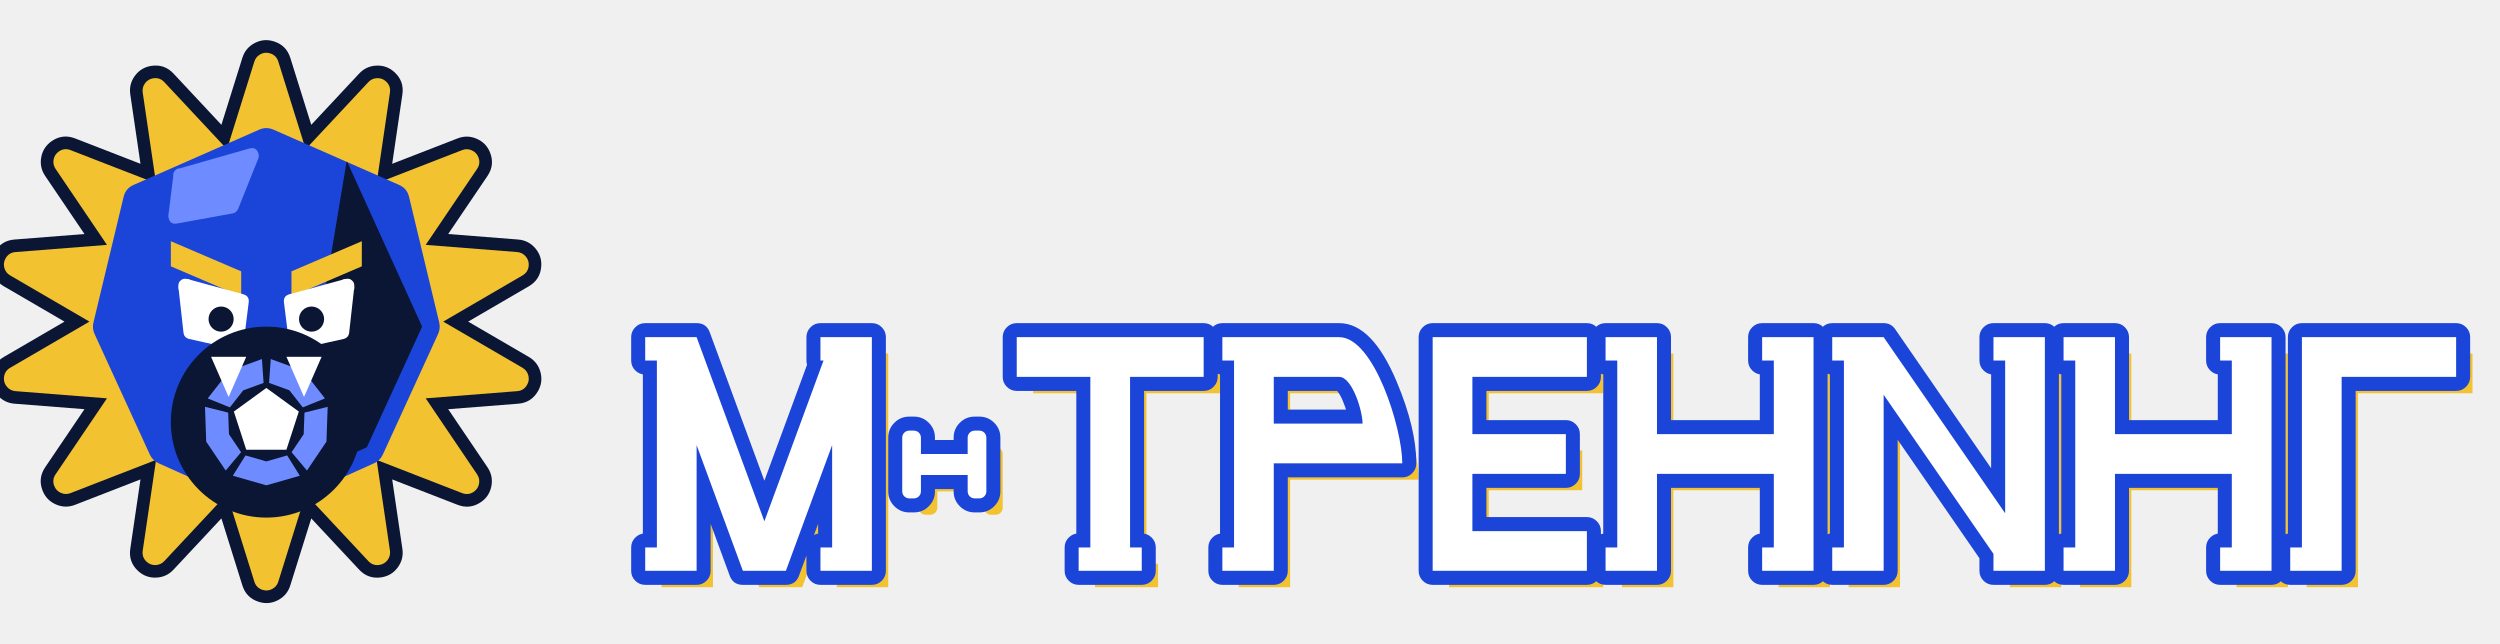
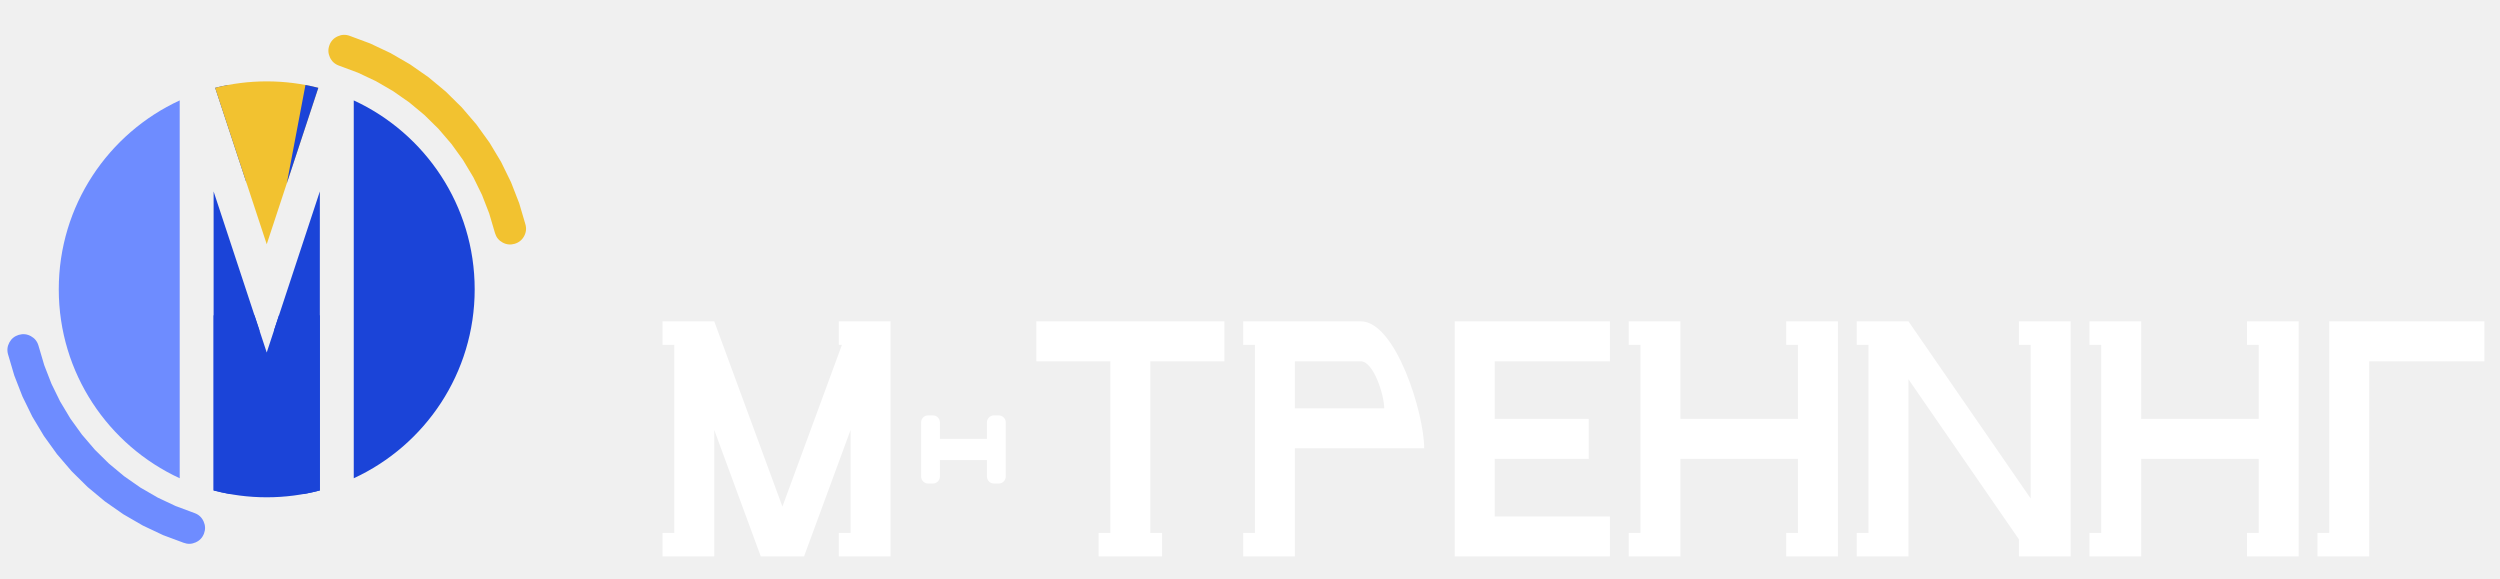
- <svg xmlns="http://www.w3.org/2000/svg" viewBox="0 0 995 256" role="img" aria-labelledby="t">
-   <g transform="translate(-22 -4)">
-     <path fill="#0A1633" d="M110.12 210.32 91.05 230.73Q88.22 233.75 84.08 233.89Q79.94 234.03 76.92 231.2Q73.09 227.63 73.85 222.44L77.91 194.81L51.87 204.92Q48.01 206.42 44.22 204.75Q40.43 203.08 38.93 199.22Q37.04 194.33 39.97 189.99L55.62 166.86L27.77 164.67Q23.64 164.34 20.95 161.19Q18.26 158.04 18.59 153.91Q19 148.69 23.53 146.06L47.67 132L23.53 117.94Q19.95 115.86 18.89 111.86Q17.83 107.85 19.92 104.27Q22.55 99.74 27.77 99.33L55.62 97.14L39.97 74.01Q37.65 70.58 38.43 66.51Q39.22 62.44 42.65 60.12Q46.99 57.19 51.87 59.08L77.91 69.19L73.85 41.56Q73.25 37.46 75.72 34.13Q78.19 30.81 82.29 30.21Q87.47 29.45 91.05 33.27L110.12 53.68L118.46 27.02Q119.69 23.06 123.36 21.14Q127.03 19.22 130.98 20.46Q135.98 22.02 137.54 27.02L145.88 53.68L164.95 33.27Q167.78 30.25 171.92 30.11Q176.06 29.97 179.08 32.8Q182.91 36.37 182.15 41.56L178.09 69.19L204.13 59.08Q207.99 57.58 211.78 59.25Q215.57 60.92 217.07 64.78Q218.96 69.67 216.03 74.01L200.38 97.14L228.23 99.33Q232.36 99.66 235.05 102.81Q237.74 105.96 237.41 110.09Q237 115.31 232.47 117.94L208.33 132L232.47 146.06Q236.05 148.14 237.11 152.14Q238.17 156.15 236.08 159.73Q233.45 164.26 228.23 164.67L200.38 166.86L216.03 189.99Q218.35 193.42 217.57 197.49Q216.78 201.56 213.35 203.88Q209.01 206.81 204.13 204.92L178.09 194.81L182.15 222.44Q182.75 226.54 180.28 229.87Q177.81 233.19 173.71 233.79Q168.53 234.55 164.95 230.73L145.88 210.32L137.54 236.98Q136.31 240.94 132.64 242.86Q128.97 244.78 125.02 243.54Q120.02 241.98 118.46 236.98L110.12 210.32Z" />
-     <path fill="#F2C230" d="M143.66 200.63 132.77 235.49Q132.15 237.47 130.32 238.43Q128.49 239.39 126.51 238.77Q124.01 237.99 123.23 235.49L112.34 200.63L87.4 227.31Q85.98 228.83 83.91 228.9Q81.84 228.97 80.33 227.55Q78.42 225.76 78.8 223.17L84.11 187.04L50.06 200.26Q48.13 201.01 46.24 200.17Q44.34 199.34 43.59 197.41Q42.64 194.96 44.11 192.79L64.57 162.54L28.17 159.68Q26.1 159.52 24.76 157.94Q23.41 156.37 23.57 154.31Q23.78 151.69 26.04 150.38L57.6 132L26.04 113.62Q24.25 112.58 23.72 110.58Q23.19 108.58 24.24 106.79Q25.55 104.52 28.17 104.32L64.57 101.46L44.11 71.21Q42.95 69.49 43.34 67.46Q43.74 65.42 45.45 64.26Q47.62 62.8 50.06 63.74L84.11 76.96L78.8 40.83Q78.5 38.78 79.73 37.12Q80.97 35.46 83.02 35.15Q85.61 34.77 87.4 36.69L112.34 63.37L123.23 28.51Q123.85 26.53 125.68 25.57Q127.51 24.61 129.49 25.23Q131.99 26.01 132.77 28.51L143.66 63.37L168.6 36.69Q170.02 35.17 172.09 35.1Q174.16 35.03 175.67 36.45Q177.58 38.24 177.2 40.83L171.89 76.96L205.94 63.74Q207.87 62.99 209.76 63.83Q211.66 64.66 212.41 66.59Q213.36 69.04 211.89 71.21L191.43 101.46L227.83 104.32Q229.9 104.48 231.24 106.06Q232.59 107.63 232.43 109.69Q232.22 112.31 229.96 113.62L198.4 132L229.96 150.38Q231.75 151.42 232.28 153.42Q232.81 155.42 231.76 157.21Q230.45 159.48 227.83 159.68L191.43 162.54L211.89 192.79Q213.05 194.51 212.66 196.54Q212.26 198.58 210.55 199.74Q208.38 201.2 205.94 200.26L171.89 187.04L177.2 223.17Q177.5 225.22 176.27 226.88Q175.03 228.54 172.98 228.85Q170.39 229.23 168.6 227.31L143.66 200.63ZM163.6 176.6 179.31 156.89Q179.37 156.81 179.42 156.74L185.03 132.17Q185.04 132.07 185.06 131.98L179.46 107.41Q179.43 107.31 179.4 107.22L163.69 87.52Q163.62 87.44 163.56 87.37L140.85 76.44Q140.76 76.4 140.67 76.36H115.47Q115.37 76.37 115.28 76.37L92.57 87.31Q92.49 87.36 92.4 87.4L76.69 107.11Q76.63 107.19 76.58 107.26L70.97 131.83Q70.96 131.93 70.94 132.02L76.54 156.6Q76.57 156.69 76.6 156.78L92.31 176.48Q92.38 176.56 92.44 176.63L115.15 187.56Q115.24 187.6 115.33 187.64H140.53Q140.63 187.63 140.72 187.63L163.43 176.69Q163.51 176.64 163.6 176.6Z" />
-     <path fill="#1B44D8" d="M130.68 55.53Q130.83 55.59 130.97 55.66L180.82 77.59Q184 78.99 184.81 82.37L196.81 132.37Q197.37 134.72 196.36 136.92L174.36 184.92Q173.27 187.31 170.87 188.38L130.87 206.38Q128 207.68 125.13 206.38L85.13 188.38Q82.73 187.31 81.64 184.92L59.64 136.92Q58.63 134.72 59.19 132.37L71.19 82.37Q72 78.99 75.18 77.59L125.03 55.66Q125.17 55.59 125.32 55.53Q126.66 54.98 128 54.98Q129.35 54.98 130.68 55.53Z" />
-     <path fill="#0A1633" d="M159.93 68.4 160.25 68.54 190 134 168 182 128 200 148 140 159.93 68.4Z" />
-     <path fill="#6E8CFF" d="M91.61 71.95Q92.27 71.02 93.64 70.98L121.18 63.12Q124.06 62.29 124.88 65.18Q125.17 66.16 124.79 67.11L116.79 87.11Q116.17 88.65 114.54 88.95L92.54 92.95Q91.06 93.22 90.19 92.62Q89.32 92.01 89.05 90.54Q88.97 90.08 89.02 89.63L90.96 74.11Q90.79 72.75 91.61 71.95Z" />
-     <path fill="#F2C230" d="M90 100 118 112V122L90 110ZM166 100V110L138 122V112Z" />
-     <path fill="#FFFFFF" d="M162.87 119.37 160.98 136.33Q160.74 138.46 158.65 138.93L140.65 142.93Q140.51 142.96 140.37 142.98Q137.4 143.35 137.02 140.37L135.02 124.37Q134.7 121.79 137.21 121.11L158.2 115.38Q158.82 114.98 159.76 114.99Q160.84 114.82 161.58 115.24Q161.84 115.38 162.05 115.6Q162.3 115.78 162.48 116.01Q163.02 116.68 163.01 117.77Q163.16 118.7 162.87 119.37ZM96.24 114.99Q97.18 114.98 97.8 115.38L118.79 121.11Q121.3 121.79 120.98 124.37L118.98 140.37Q118.6 143.35 115.63 142.98Q115.49 142.96 115.35 142.93L97.35 138.93Q95.26 138.46 95.02 136.33L93.13 119.37Q92.84 118.7 92.99 117.76Q92.98 116.3 93.95 115.6Q94.79 114.76 96.24 114.99Z" />
-     <path fill="#0A1633" d="M146 126C148.76 126 151 128.24 151 131C151 133.76 148.76 136 146 136C143.24 136 141 133.76 141 131C141 128.24 143.24 126 146 126ZM110 126C112.76 126 115 128.24 115 131C115 133.76 112.76 136 110 136C107.24 136 105 133.76 105 131C105 128.24 107.24 126 110 126Z" />
-     <path fill="#0A1633" d="M128 134C148.99 134 166 151.01 166 172C166 192.99 148.99 210 128 210C107.01 210 90 192.99 90 172C90 151.01 107.01 134 128 134Z" />
-     <path fill="#FFFFFF" d="M128 158.4 140.93 167.8 135.99 183H120.01L115.07 167.8Z" />
-     <path fill="#6E8CFF" d="M129.09 156.4 137.19 159.35 142.5 166.14 151.33 162.57 142.79 151.65 129.76 146.9Z" />
-     <path fill="#6E8CFF" d="M143.18 168.22 142.87 176.83 138.05 183.98 144.17 191.27 151.93 179.77 152.41 165.91Z" />
-     <path fill="#6E8CFF" d="M136.29 185.26 128 187.64 119.71 185.26 114.67 193.34 128 197.16 141.33 193.34Z" />
-     <path fill="#6E8CFF" d="M117.95 183.98 113.13 176.83 112.82 168.22 103.59 165.91 104.07 179.77 111.83 191.27Z" />
-     <path fill="#6E8CFF" d="M113.5 166.14 118.81 159.35 126.91 156.4 126.24 146.9 113.21 151.65 104.67 162.57Z" />
-     <path fill="#0A1633" d="M145.48 151.16 153.87 163.59 154.39 178.58 160.99 180.23 160.34 161.49 149.85 145.95Z" />
-     <path fill="#0A1633" d="M153.22 182.19 143.99 194.01 129.9 199.13 130.37 205.92 147.98 199.51 159.52 184.74Z" />
-     <path fill="#0A1633" d="M126.1 199.13 112.01 194.01 102.78 182.19 96.48 184.74 108.02 199.51 125.63 205.92Z" />
-     <path fill="#0A1633" d="M101.61 178.58 102.13 163.59 110.52 151.16 106.15 145.95 95.66 161.49 95.01 180.23Z" />
-     <path fill="#0A1633" d="M113.59 148.93 128 144.8 142.41 148.93 146.02 143.17 128 138 109.98 143.17Z" />
-     <path fill="#FFFFFF" d="M106 146H120L113 162ZM150 146 143 162 136 146Z" />
+ <svg xmlns="http://www.w3.org/2000/svg" viewBox="0 0 1106 256" role="img" aria-labelledby="t">
+   <g transform="translate(-10 4)">
+     <path fill="#F2C230" d="M164.74 11.87 173.79 15.24 182.79 19.49 191.4 24.47 199.57 30.17 207.22 36.53 214.3 43.52 220.78 51.08 226.59 59.15 231.71 67.69 236.08 76.63 239.69 85.91 242.42 95.17Q243.24 97.95 241.85 100.5Q240.46 103.04 237.68 103.86Q234.9 104.68 232.35 103.29Q229.81 101.91 228.99 99.13L226.34 90.15L233.06 88.17L226.53 90.7L223.14 81.98L229.66 79.44L223.38 82.52L219.26 74.11L225.55 71.04L219.54 74.63L214.73 66.6L220.74 63L215.06 67.09L209.59 59.5L215.27 55.41L209.95 59.96L203.86 52.85L209.18 48.3L204.27 53.28L197.6 46.71L202.51 41.73L198.04 47.11L190.84 41.12L195.32 35.74L191.31 41.48L183.63 36.12L187.64 30.38L184.13 36.44L176.03 31.75L179.54 25.69L176.55 32.02L168.09 28.03L171.07 21.7L168.63 28.26L159.86 24.99Q157.14 23.98 155.94 21.34Q154.73 18.71 155.74 15.99Q156.75 13.27 159.39 12.07Q162.03 10.86 164.74 11.87Z" />
+     <path fill="#6E8CFF" d="M91.26 236.13 82.21 232.76 73.21 228.51 64.6 223.53 56.43 217.83 48.78 211.47 41.7 204.48 35.22 196.92 29.41 188.85 24.29 180.31 19.92 171.37 16.31 162.09 13.58 152.83Q12.76 150.05 14.15 147.5Q15.54 144.96 18.32 144.14Q21.1 143.32 23.65 144.71Q26.19 146.09 27.01 148.87L29.66 157.85L22.94 159.83L29.47 157.3L32.86 166.02L26.34 168.56L32.62 165.48L36.74 173.89L30.45 176.96L36.46 173.37L41.27 181.4L35.26 185L40.94 180.91L46.41 188.5L40.73 192.59L46.05 188.04L52.14 195.15L46.82 199.7L51.73 194.72L58.4 201.29L53.49 206.27L57.96 200.89L65.16 206.88L60.68 212.26L64.69 206.52L72.37 211.88L68.36 217.62L71.87 211.56L79.97 216.25L76.46 222.31L79.45 215.98L87.91 219.97L84.93 226.3L87.37 219.74L96.14 223.01Q98.86 224.02 100.06 226.66Q101.27 229.29 100.26 232.01Q99.25 234.73 96.61 235.93Q93.97 237.14 91.26 236.13Z" />
+     <path fill="#6E8CFF" d="M89.5 40.42V207.58C57.92 193.01 36 161.06 36 124C36 86.94 57.92 54.99 89.5 40.42Z" />
+     <path fill="#1B44D8" d="M104.5 212.97V80.69L124.77 142.15L111.87 214.59C109.38 214.15 106.92 213.61 104.5 212.97ZM110.87 33.59 119.11 77.1 105.18 34.85C107.05 34.37 108.95 33.95 110.87 33.59Z" />
+     <path fill="#F2C230" d="M128 32C135.88 32 143.52 32.99 150.82 34.85L128 104.05L105.18 34.85C112.48 32.99 120.12 32 128 32Z" />
+     <path fill="#1B44D8" d="M151.5 80.69V212.97C149.08 213.61 146.62 214.15 144.13 214.59L131.23 142.15L151.5 80.69ZM136.89 77.1 145.13 33.59C147.05 33.95 148.95 34.37 150.82 34.85L136.89 77.1Z" />
+     <path fill="#1B44D8" d="M166.5 207.58V40.42C198.08 54.99 220 86.94 220 124C220 161.06 198.08 193.01 166.5 207.58Z" />
+     <path fill="#1B44D8" d="M104.5 212.97V135.5H122.58L128 151.95L133.42 135.5H151.5V212.97C144 214.95 136.12 216 128 216C119.88 216 112 214.95 104.5 212.97Z" />
  </g>
-   <g transform="translate(261.44 134.19) scale(0.93)">
-     <path fill="#F2C230" d="M2 7H24L53 85.8L78.32 17H77V7H99V107H77V97H82V53.2L62.2 107H43.8L24 53.2V107H2V97H7V17H2ZM510 7H532L584 82.36V17H579V7H601V107H579V99.75L532 31.64V107H510V97H515V17H510ZM413 7H435V48.5H485V17H480V7H502V107H480V97H485V65.5H435V107H413V97H418V17H413ZM609 7H631V48.5H681V17H676V7H698V107H676V97H681V65.5H631V107H609V97H614V17H609ZM249 7H299C313.91 7 326 46.09 326 61H271V107H249V97H254V17H249ZM339 7H405V24H356V48.5H396V65.5H356V90H405V107H339ZM161 7H241V24H209.5V97H214.5V107H187.5V97H192.5V24H161ZM711 7H777V24H728V107H706V97H711ZM271 24V44H309C309 38.48 304.52 24 299 24ZM120 57H140V50C140 48.34 141.34 47 143 47H145C146.66 47 148 48.34 148 50V73C148 74.66 146.66 76 145 76H143C141.34 76 140 74.66 140 73V66H120V73C120 74.66 118.66 76 117 76H115C113.34 76 112 74.66 112 73V50C112 48.34 113.34 47 115 47H117C118.66 47 120 48.34 120 50Z" />
-     <path fill="#1B44D8" d="M-5 -6H17Q21.19 -6 22.63 -2.07L51.63 76.73L46 78.8L40.37 76.73L65.69 7.93L71.32 10V16H70Q67.51 16 65.76 14.24Q64 12.49 64 10V0Q64 -2.49 65.76 -4.24Q67.51 -6 70 -6H92Q94.49 -6 96.24 -4.24Q98 -2.49 98 0V100Q98 102.49 96.24 104.24Q94.49 106 92 106H70Q67.51 106 65.76 104.24Q64 102.49 64 100V90Q64 87.51 65.76 85.76Q67.51 84 70 84H75V90H69V46.2H75L80.63 48.27L60.83 102.07Q59.39 106 55.2 106H36.8Q32.61 106 31.17 102.07L11.37 48.27L17 46.2H23V100Q23 102.49 21.24 104.24Q19.49 106 17 106H-5Q-7.49 106 -9.24 104.24Q-11 102.49 -11 100V90Q-11 87.51 -9.24 85.76Q-7.49 84 -5 84H0V90H-6V10H0V16H-5Q-7.49 16 -9.24 14.24Q-11 12.49 -11 10V0Q-11 -2.49 -9.24 -4.24Q-7.49 -6 -5 -6ZM-5 6V0H1V10H-5V4H0Q2.49 4 4.24 5.76Q6 7.51 6 10V90Q6 92.49 4.24 94.24Q2.49 96 0 96H-5V90H1V100H-5V94H17V100H11V46.2Q11 42.01 14.93 40.56Q17.26 39.71 19.52 40.75Q21.77 41.79 22.63 44.12L42.43 97.93L36.8 100V94H55.2V100L49.57 97.93L69.37 44.12Q70.81 40.2 75 40.2Q77.49 40.2 79.24 41.95Q81 43.71 81 46.2V90Q81 92.49 79.24 94.24Q77.49 96 75 96H70V90H76V100H70V94H92V100H86V0H92V6H70V0H76V10H70V4H71.32Q72.39 4 73.39 4.37Q75.72 5.23 76.77 7.48Q77.81 9.74 76.95 12.07L51.63 80.88Q50.67 83.48 48.07 84.44Q45.74 85.29 43.48 84.25Q41.23 83.21 40.37 80.88L11.37 2.07L17 0V6H-5ZM503 -6H525Q528.15 -6 529.94 -3.41L581.94 71.95L577 75.36H571V10H577V16H572Q569.51 16 567.76 14.24Q566 12.49 566 10V0Q566 -2.49 567.76 -4.24Q569.51 -6 572 -6H594Q596.49 -6 598.24 -4.24Q600 -2.49 600 0V100Q600 102.49 598.24 104.24Q596.49 106 594 106H572Q569.51 106 567.76 104.24Q566 102.49 566 100V92.75H572L567.06 96.16L520.06 28.05L525 24.64H531V100Q531 102.49 529.24 104.24Q527.49 106 525 106H503Q500.51 106 498.76 104.24Q497 102.49 497 100V90Q497 87.51 498.76 85.76Q500.51 84 503 84H508V90H502V10H508V16H503Q500.51 16 498.76 14.24Q497 12.49 497 10V0Q497 -2.49 498.76 -4.24Q500.51 -6 503 -6ZM503 6V0H509V10H503V4H508Q510.49 4 512.24 5.76Q514 7.51 514 10V90Q514 92.49 512.24 94.24Q510.49 96 508 96H503V90H509V100H503V94H525V100H519V24.64Q519 21.49 521.59 19.7Q523.64 18.29 526.08 18.74Q528.53 19.18 529.94 21.23L576.94 89.35Q578 90.88 578 92.75V100H572V94H594V100H588V0H594V6H572V0H578V10H572V4H577Q579.49 4 581.24 5.76Q583 7.51 583 10V75.36Q583 78.51 580.41 80.3Q578.36 81.71 575.92 81.26Q573.47 80.82 572.06 78.77L520.06 3.41L525 0V6H503ZM406 -6H428Q430.49 -6 432.24 -4.24Q434 -2.49 434 0V41.5H428V35.5H478V41.5H472V10H478V16H473Q470.51 16 468.76 14.24Q467 12.49 467 10V0Q467 -2.49 468.76 -4.24Q470.51 -6 473 -6H495Q497.49 -6 499.24 -4.24Q501 -2.49 501 0V100Q501 102.49 499.24 104.24Q497.49 106 495 106H473Q470.51 106 468.76 104.24Q467 102.49 467 100V90Q467 87.51 468.76 85.76Q470.51 84 473 84H478V90H472V58.5H478V64.5H428V58.5H434V100Q434 102.49 432.24 104.24Q430.49 106 428 106H406Q403.51 106 401.76 104.24Q400 102.49 400 100V90Q400 87.51 401.76 85.76Q403.51 84 406 84H411V90H405V10H411V16H406Q403.51 16 401.76 14.24Q400 12.49 400 10V0Q400 -2.49 401.76 -4.24Q403.51 -6 406 -6ZM406 6V0H412V10H406V4H411Q413.49 4 415.24 5.76Q417 7.51 417 10V90Q417 92.49 415.24 94.24Q413.49 96 411 96H406V90H412V100H406V94H428V100H422V58.5Q422 56.01 423.76 54.26Q425.51 52.5 428 52.5H478Q480.49 52.5 482.24 54.26Q484 56.01 484 58.5V90Q484 92.49 482.24 94.24Q480.49 96 478 96H473V90H479V100H473V94H495V100H489V0H495V6H473V0H479V10H473V4H478Q480.49 4 482.24 5.76Q484 7.51 484 10V41.5Q484 43.99 482.24 45.74Q480.49 47.5 478 47.5H428Q425.51 47.5 423.76 45.74Q422 43.99 422 41.5V0H428V6H406ZM602 -6H624Q626.49 -6 628.24 -4.24Q630 -2.49 630 0V41.5H624V35.5H674V41.5H668V10H674V16H669Q666.51 16 664.76 14.24Q663 12.49 663 10V0Q663 -2.49 664.76 -4.24Q666.51 -6 669 -6H691Q693.49 -6 695.24 -4.24Q697 -2.49 697 0V100Q697 102.49 695.24 104.24Q693.49 106 691 106H669Q666.51 106 664.76 104.24Q663 102.49 663 100V90Q663 87.51 664.76 85.76Q666.51 84 669 84H674V90H668V58.5H674V64.5H624V58.5H630V100Q630 102.49 628.24 104.24Q626.49 106 624 106H602Q599.51 106 597.76 104.24Q596 102.49 596 100V90Q596 87.51 597.76 85.76Q599.51 84 602 84H607V90H601V10H607V16H602Q599.51 16 597.76 14.24Q596 12.49 596 10V0Q596 -2.49 597.76 -4.24Q599.51 -6 602 -6ZM602 6V0H608V10H602V4H607Q609.49 4 611.24 5.76Q613 7.51 613 10V90Q613 92.49 611.24 94.24Q609.49 96 607 96H602V90H608V100H602V94H624V100H618V58.5Q618 56.01 619.76 54.26Q621.51 52.5 624 52.5H674Q676.49 52.5 678.24 54.26Q680 56.01 680 58.5V90Q680 92.49 678.24 94.24Q676.49 96 674 96H669V90H675V100H669V94H691V100H685V0H691V6H669V0H675V10H669V4H674Q676.49 4 678.24 5.76Q680 7.51 680 10V41.5Q680 43.99 678.24 45.74Q676.49 47.5 674 47.5H624Q621.51 47.5 619.76 45.74Q618 43.99 618 41.5V0H624V6H602ZM242 -6H292Q306.09 -6 316.62 19.09Q325 39.03 325 54Q325 56.49 323.24 58.24Q321.49 60 319 60H264V54H270V100Q270 102.49 268.24 104.24Q266.49 106 264 106H242Q239.51 106 237.76 104.24Q236 102.49 236 100V90Q236 87.51 237.76 85.76Q239.51 84 242 84H247V90H241V10H247V16H242Q239.51 16 237.76 14.24Q236 12.49 236 10V0Q236 -2.49 237.76 -4.24Q239.51 -6 242 -6ZM242 6V0H248V10H242V4H247Q249.49 4 251.24 5.76Q253 7.51 253 10V90Q253 92.49 251.24 94.24Q249.49 96 247 96H242V90H248V100H242V94H264V100H258V54Q258 51.51 259.76 49.76Q261.51 48 264 48H319V54H313Q313 41.45 305.56 23.73Q301.89 15 297.89 10.17Q294.43 6 292 6H242ZM332 -6H398Q400.49 -6 402.24 -4.24Q404 -2.49 404 0V17Q404 19.49 402.24 21.24Q400.49 23 398 23H349V17H355V41.5H349V35.5H389Q391.49 35.5 393.24 37.26Q395 39.01 395 41.5V58.5Q395 60.99 393.24 62.74Q391.49 64.5 389 64.5H349V58.5H355V83H349V77H398Q400.49 77 402.24 78.76Q404 80.51 404 83V100Q404 102.49 402.24 104.24Q400.49 106 398 106H332Q329.51 106 327.76 104.24Q326 102.49 326 100V0Q326 -2.49 327.76 -4.24Q329.51 -6 332 -6ZM332 6V0H338V100H332V94H398V100H392V83H398V89H349Q346.51 89 344.76 87.24Q343 85.49 343 83V58.5Q343 56.01 344.76 54.26Q346.51 52.5 349 52.5H389V58.5H383V41.5H389V47.5H349Q346.51 47.5 344.76 45.74Q343 43.99 343 41.5V17Q343 14.51 344.76 12.76Q346.51 11 349 11H398V17H392V0H398V6H332ZM154 -6H234Q236.49 -6 238.24 -4.24Q240 -2.49 240 0V17Q240 19.49 238.24 21.24Q236.49 23 234 23H202.5V17H208.5V90H202.5V84H207.5Q209.99 84 211.74 85.76Q213.5 87.51 213.5 90V100Q213.5 102.49 211.74 104.24Q209.99 106 207.5 106H180.5Q178.01 106 176.26 104.24Q174.5 102.49 174.5 100V90Q174.5 87.51 176.26 85.76Q178.01 84 180.5 84H185.5V90H179.5V17H185.5V23H154Q151.51 23 149.76 21.24Q148 19.49 148 17V0Q148 -2.49 149.76 -4.24Q151.51 -6 154 -6ZM154 6V0H160V17H154V11H185.5Q187.99 11 189.74 12.76Q191.5 14.51 191.5 17V90Q191.5 92.49 189.74 94.24Q187.99 96 185.5 96H180.5V90H186.5V100H180.5V94H207.5V100H201.5V90H207.5V96H202.5Q200.01 96 198.26 94.24Q196.5 92.49 196.5 90V17Q196.5 14.51 198.26 12.76Q200.01 11 202.5 11H234V17H228V0H234V6H154ZM704 -6H770Q772.49 -6 774.24 -4.24Q776 -2.49 776 0V17Q776 19.49 774.24 21.24Q772.49 23 770 23H721V17H727V100Q727 102.49 725.24 104.24Q723.49 106 721 106H699Q696.51 106 694.76 104.24Q693 102.49 693 100V90Q693 87.51 694.76 85.76Q696.51 84 699 84H704V90H698V0Q698 -2.49 699.76 -4.24Q701.51 -6 704 -6ZM704 6V0H710V90Q710 92.49 708.24 94.24Q706.49 96 704 96H699V90H705V100H699V94H721V100H715V17Q715 14.51 716.76 12.76Q718.51 11 721 11H770V17H764V0H770V6H704ZM270 17V37H264V31H302V37H296Q296 33.11 293.54 27.25Q292.4 24.53 291.27 23.18Q290.96 22.8 290.84 22.72Q291.28 23 292 23L264 23V17H270ZM258 17Q258 14.51 259.76 12.76Q261.51 11 264 11L292 11Q299.73 11 304.6 22.61Q308 30.7 308 37Q308 39.49 306.24 41.24Q304.49 43 302 43H264Q261.51 43 259.76 41.24Q258 39.49 258 37V17ZM113 44H133V50H127V43Q127 39.27 129.64 36.64Q132.27 34 136 34H138Q141.73 34 144.36 36.64Q147 39.27 147 43V66Q147 69.73 144.36 72.36Q141.73 75 138 75H136Q132.27 75 129.64 72.36Q127 69.73 127 66V59H133V65H113V59H119V66Q119 69.73 116.36 72.36Q113.73 75 110 75H108Q104.27 75 101.64 72.36Q99 69.73 99 66V43Q99 39.27 101.64 36.64Q104.27 34 108 34H110Q113.73 34 116.36 36.64Q119 39.27 119 43V50H113V44ZM113 56Q110.51 56 108.76 54.24Q107 52.49 107 50V43Q107 46 110 46H108Q111 46 111 43V66Q111 63 108 63H110Q107 63 107 66V59Q107 56.51 108.76 54.76Q110.51 53 113 53H133Q135.49 53 137.24 54.76Q139 56.51 139 59V66Q139 63 136 63H138Q135 63 135 66V43Q135 46 138 46H136Q139 46 139 43V50Q139 52.49 137.24 54.24Q135.49 56 133 56H113Z" />
+   <g transform="translate(298.3 142.16) scale(1.04)">
    <path fill="#FFFFFF" d="M-5 0H17L46 78.8L71.32 10H70V0H92V100H70V90H75V46.2L55.2 100H36.8L17 46.2V100H-5V90H0V10H-5ZM503 0H525L577 75.36V10H572V0H594V100H572V92.75L525 24.64V100H503V90H508V10H503ZM406 0H428V41.5H478V10H473V0H495V100H473V90H478V58.5H428V100H406V90H411V10H406ZM602 0H624V41.5H674V10H669V0H691V100H669V90H674V58.5H624V100H602V90H607V10H602ZM242 0H292C306.91 0 319 39.09 319 54H264V100H242V90H247V10H242ZM332 0H398V17H349V41.5H389V58.5H349V83H398V100H332ZM154 0H234V17H202.5V90H207.5V100H180.5V90H185.5V17H154ZM704 0H770V17H721V100H699V90H704ZM264 17V37H302C302 31.48 297.52 17 292 17ZM113 50H133V43C133 41.34 134.34 40 136 40H138C139.66 40 141 41.34 141 43V66C141 67.66 139.66 69 138 69H136C134.34 69 133 67.66 133 66V59H113V66C113 67.66 111.66 69 110 69H108C106.34 69 105 67.66 105 66V43C105 41.34 106.34 40 108 40H110C111.66 40 113 41.34 113 43Z" />
  </g>
</svg>
